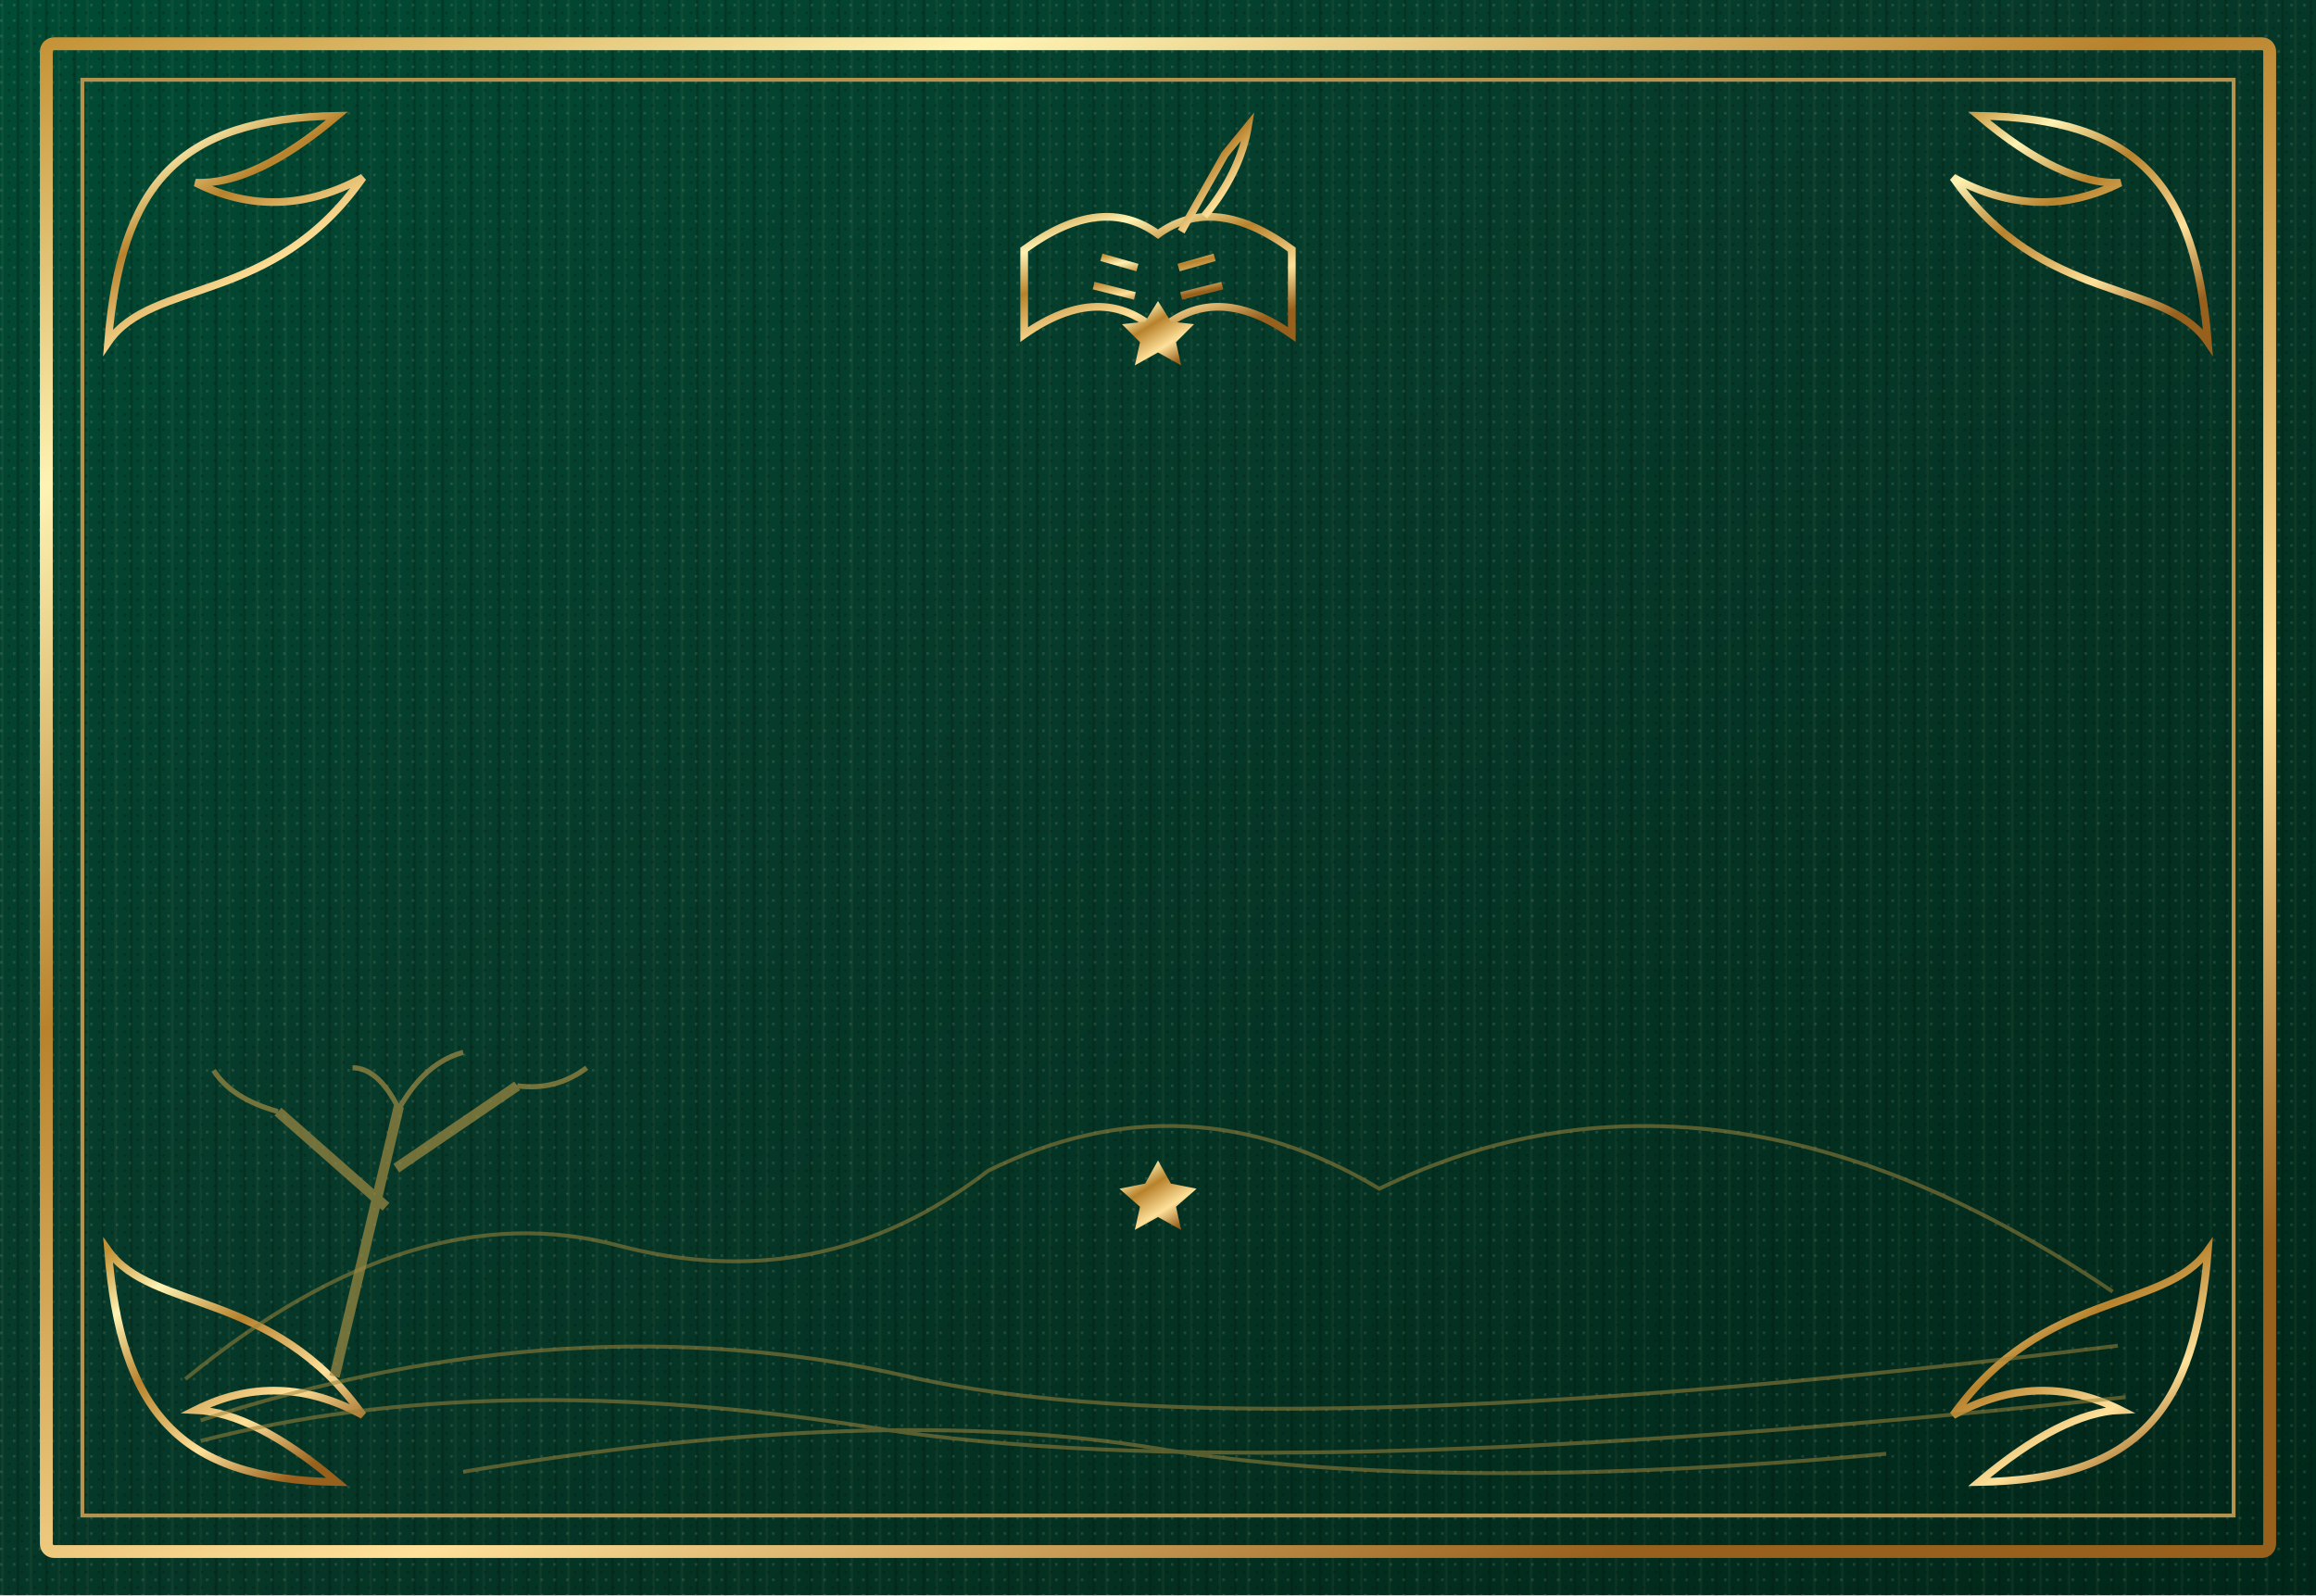
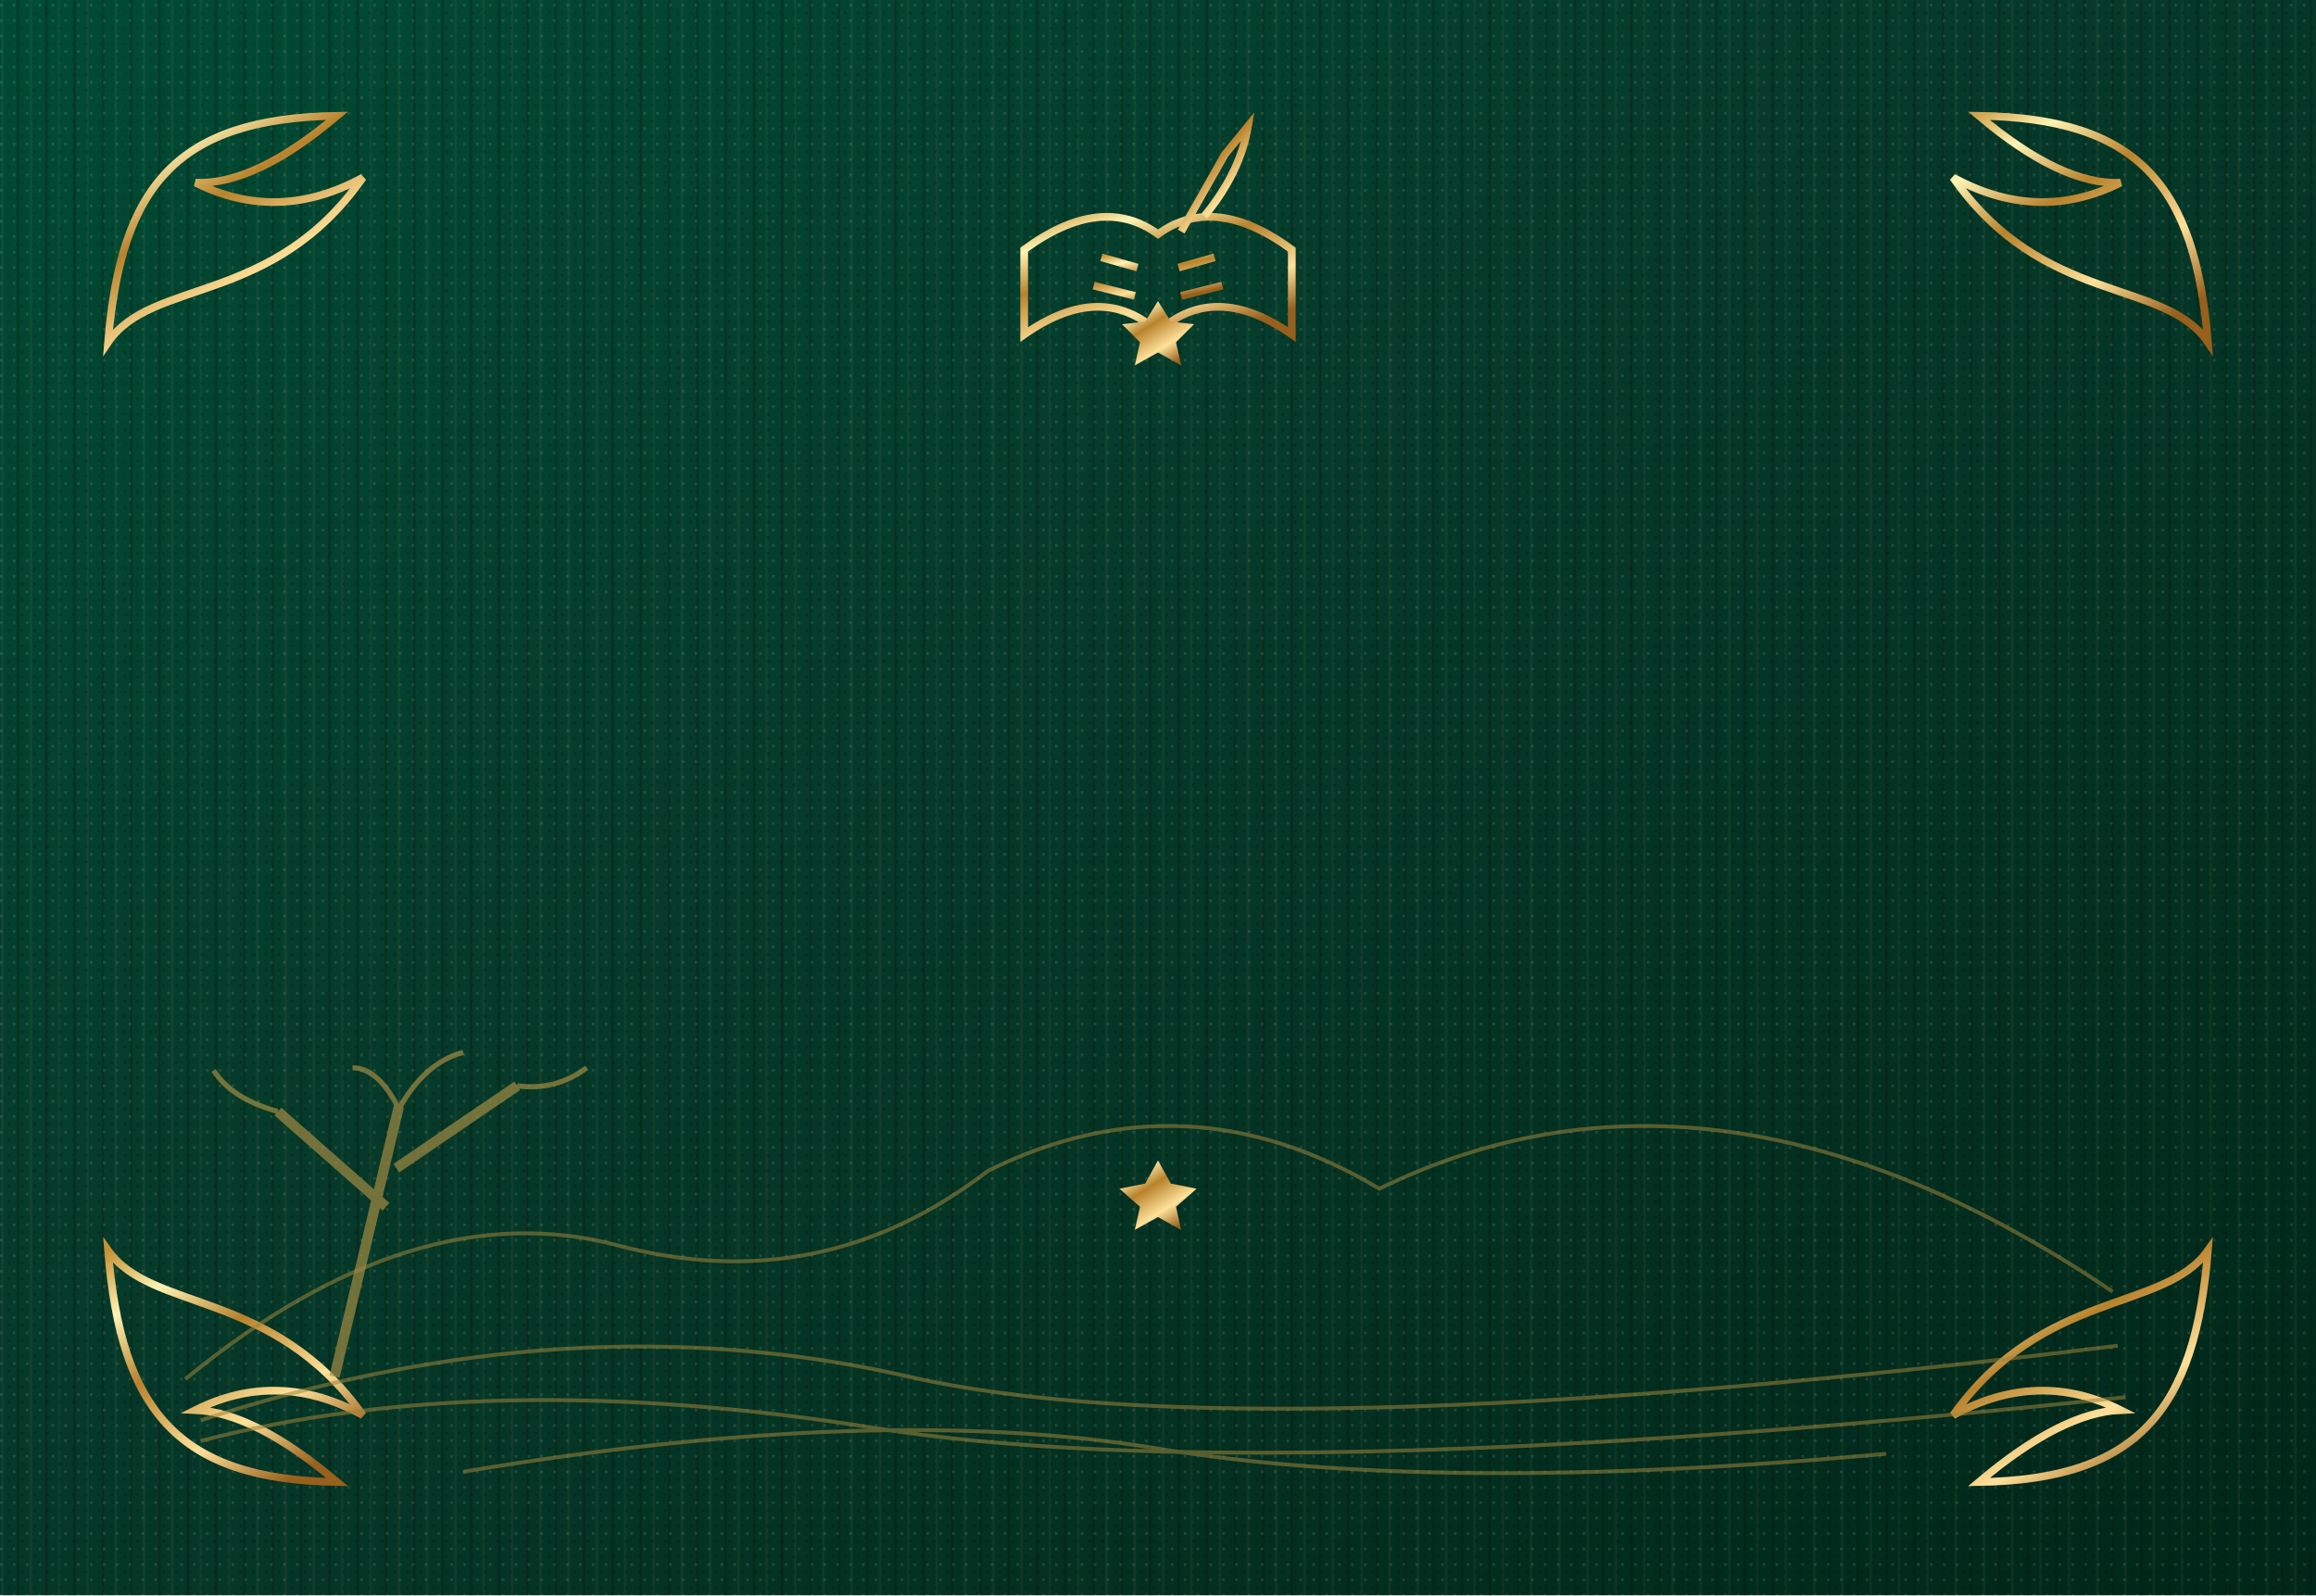
<svg xmlns="http://www.w3.org/2000/svg" viewBox="0 0 900 620">
  <defs>
    <linearGradient id="cloth" x2="1" y2="1">
      <stop stop-color="#004b34" />
      <stop offset=".42" stop-color="#063a2a" />
      <stop offset="1" stop-color="#002719" />
    </linearGradient>
    <linearGradient id="g" x1="0" y1="0" x2=".7" y2="1">
      <stop stop-color="#c49134" />
      <stop offset=".2" stop-color="#fff3b4" />
      <stop offset=".44" stop-color="#b8822c" />
      <stop offset=".75" stop-color="#ffe19a" />
      <stop offset="1" stop-color="#97601c" />
    </linearGradient>
    <pattern id="stripes" width="11" height="10" patternUnits="userSpaceOnUse">
      <path d="M1 0v10" stroke="#ecdf9d" opacity=".05" />
      <path d="M7 0v10" stroke="#03150c" opacity=".27" />
    </pattern>
    <pattern id="weave" width="5" height="6" patternUnits="userSpaceOnUse">
      <path d="M0 2h1" stroke="#f9f3da" opacity=".12" />
      <path d="M3 5h1" stroke="#06150d" opacity=".3" />
    </pattern>
  </defs>
  <rect width="900" height="620" fill="url(#cloth)" />
  <rect width="900" height="620" fill="url(#stripes)" />
  <rect width="900" height="620" fill="url(#weave)" />
-   <rect x="18" y="17" width="864" height="586" stroke="url(#g)" stroke-width="5" rx="3" fill="none" />
-   <rect x="32" y="31" width="836" height="558" stroke="#b6924e" stroke-width="1.5" fill="none" />
  <g fill="none" stroke="url(#g)" stroke-width="3" stroke-linecap="round">
    <path d="M42 133C47 72 69 46 131 45Q99 72 76 71Q108 87 141 69C106 119 59 108 42 133Z" />
    <path d="M858 133C853 72 831 46 769 45Q801 72 824 71Q792 87 759 69C794 119 841 108 858 133Z" />
    <path d="M42 486C47 548 69 575 131 576Q99 549 76 548Q108 532 141 550C106 501 59 510 42 486Z" />
    <path d="M858 486C853 548 831 575 769 576Q801 549 824 548Q792 532 759 550C794 501 841 510 858 486Z" />
  </g>
  <g stroke="url(#g)" stroke-width="2" fill="none">
    <path d="M250 92L450 92L650 92" />
    <path d="M250 124H650" />
    <path d="M255 460H645" />
  </g>
  <g transform="translate(450 87)" fill="none" stroke="url(#g)" stroke-width="3">
    <path d="M-52 10Q-22-12 0 4Q22-12 52 10V43Q22 22 0 42Q-22 22-52 43Z" />
    <path d="M0 4V43" />
    <path d="M-22 13L-8 17M22 13L8 17M-25 24L-9 28M25 24L9 28" />
    <path d="M9 3L26-27 35-38Q32-20 18-3" />
  </g>
  <g stroke="#9d833b" stroke-width="1.5" fill="none" opacity=".55">
    <path d="M72 536Q161 463 240 484T384 455Q461 417 536 462Q667 398 821 502" />
    <path d="M78 552Q222 505 353 535T823 523" />
    <path d="M78 560Q190 531 340 555T826 543" />
    <path d="M180 572Q341 545 450 563T733 565" />
  </g>
  <g stroke="#a18a43" fill="none" opacity=".7">
    <path d="M130 535L155 430M150 469L108 432M154 454L201 422" stroke-width="4" />
    <path d="M155 431q-8-16-18-16m18 16q10-18 25-22M108 432q-18-5-25-16M201 422q15 2 27-7" stroke-width="2" />
  </g>
  <g fill="url(#g)">
    <path d="M450 117l5 8 9 1-7 7 2 9-9-5-9 5 2-9-7-7 9-1z" />
    <path d="M450 451l5 9 10 2-8 7 2 9-9-5-9 5 2-9-8-7 10-2z" />
  </g>
</svg>
